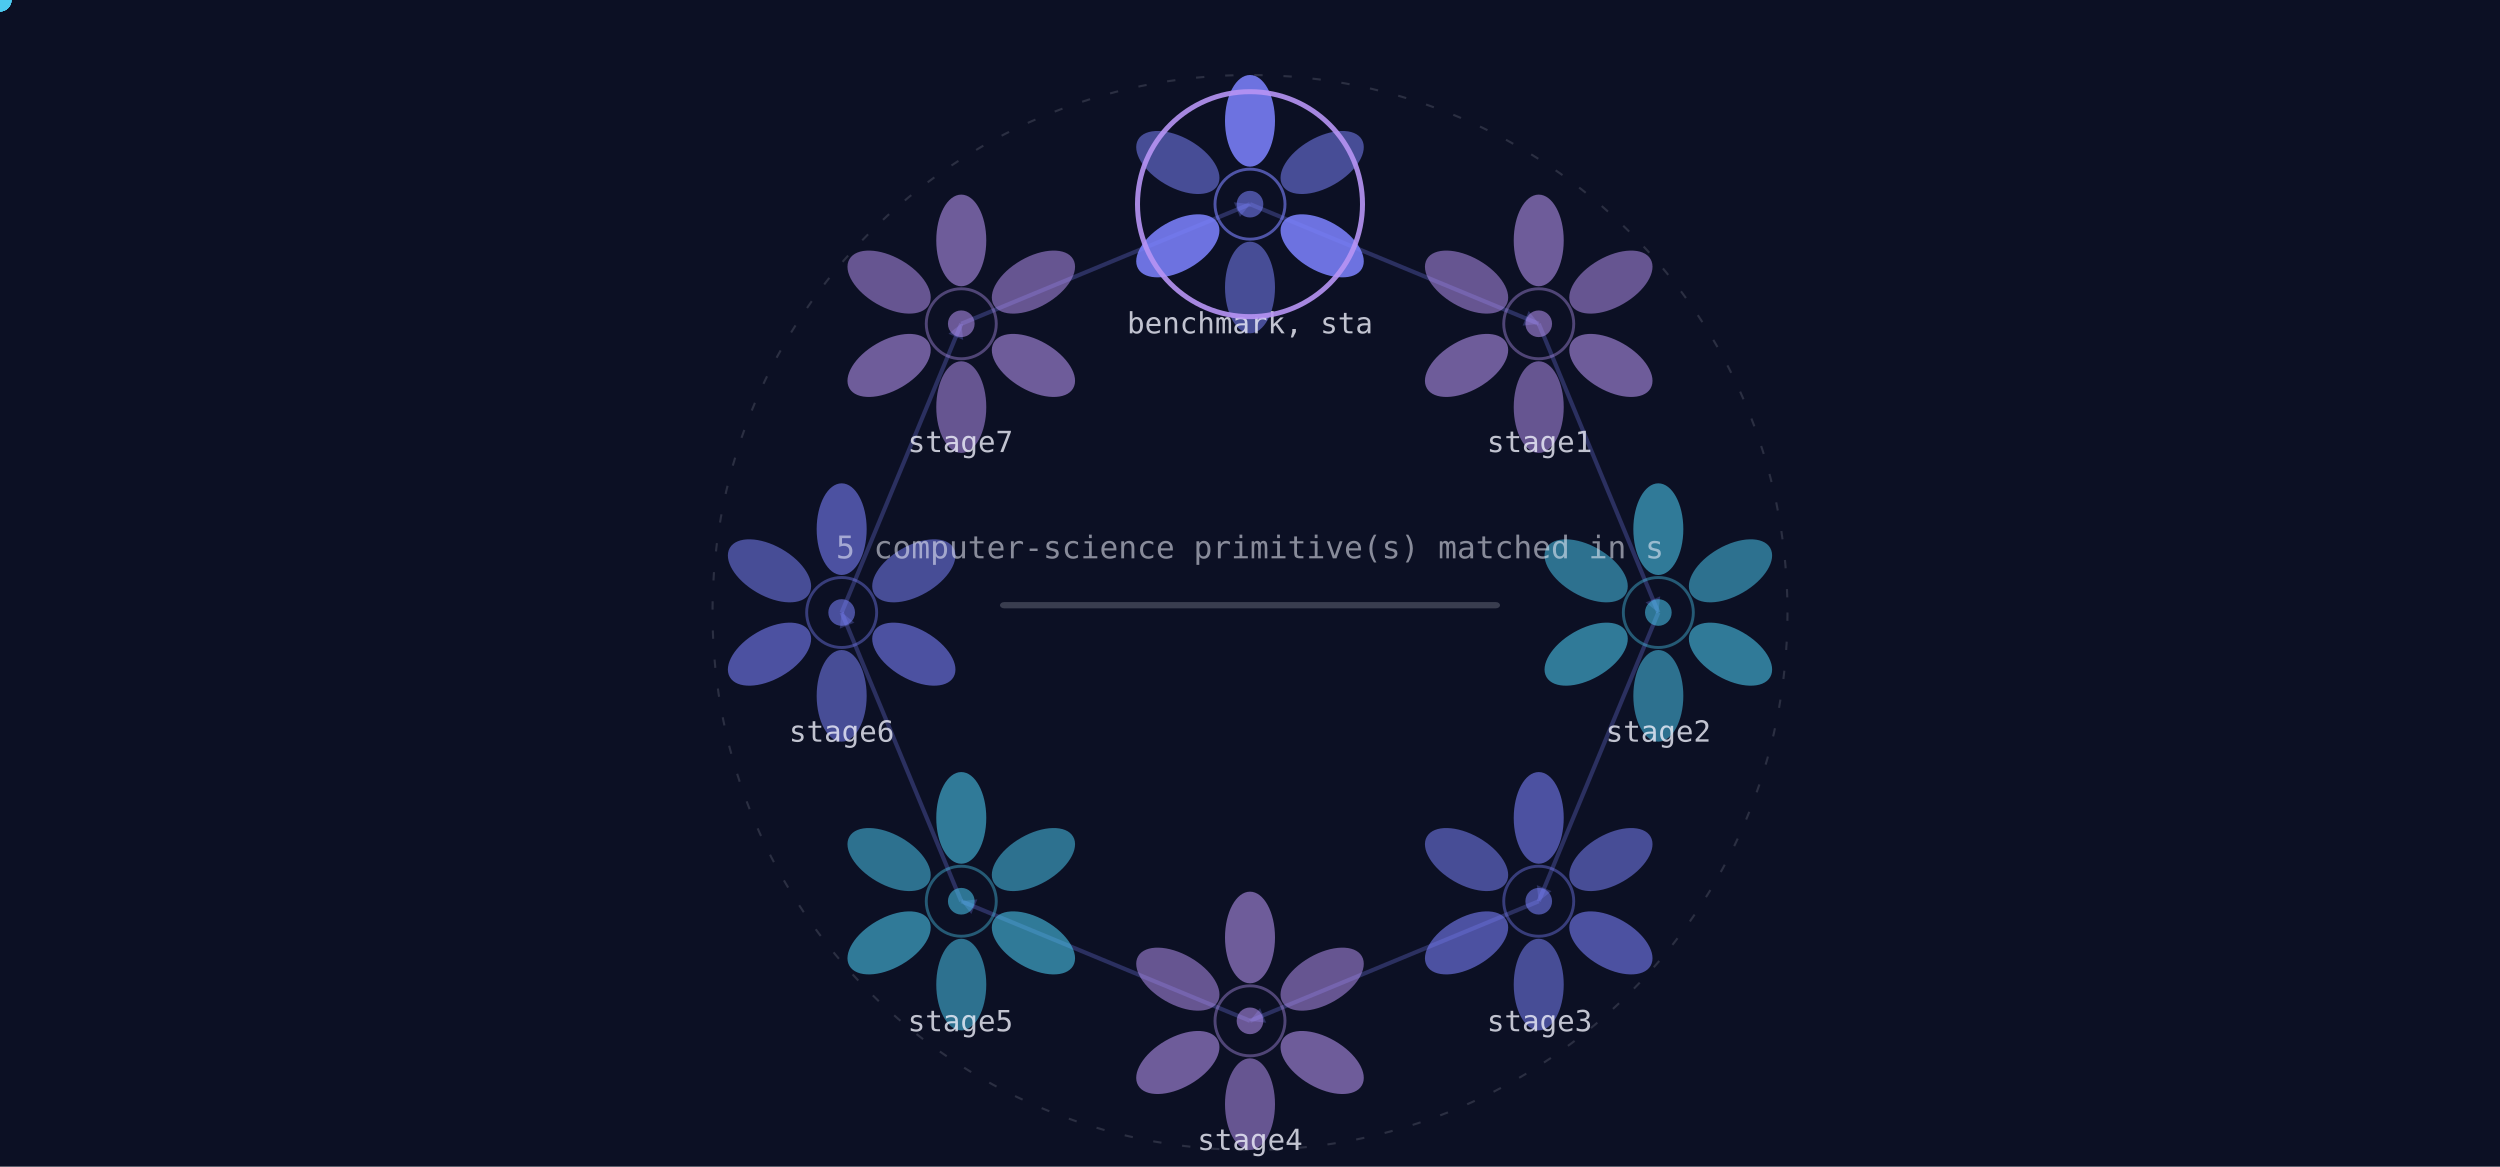
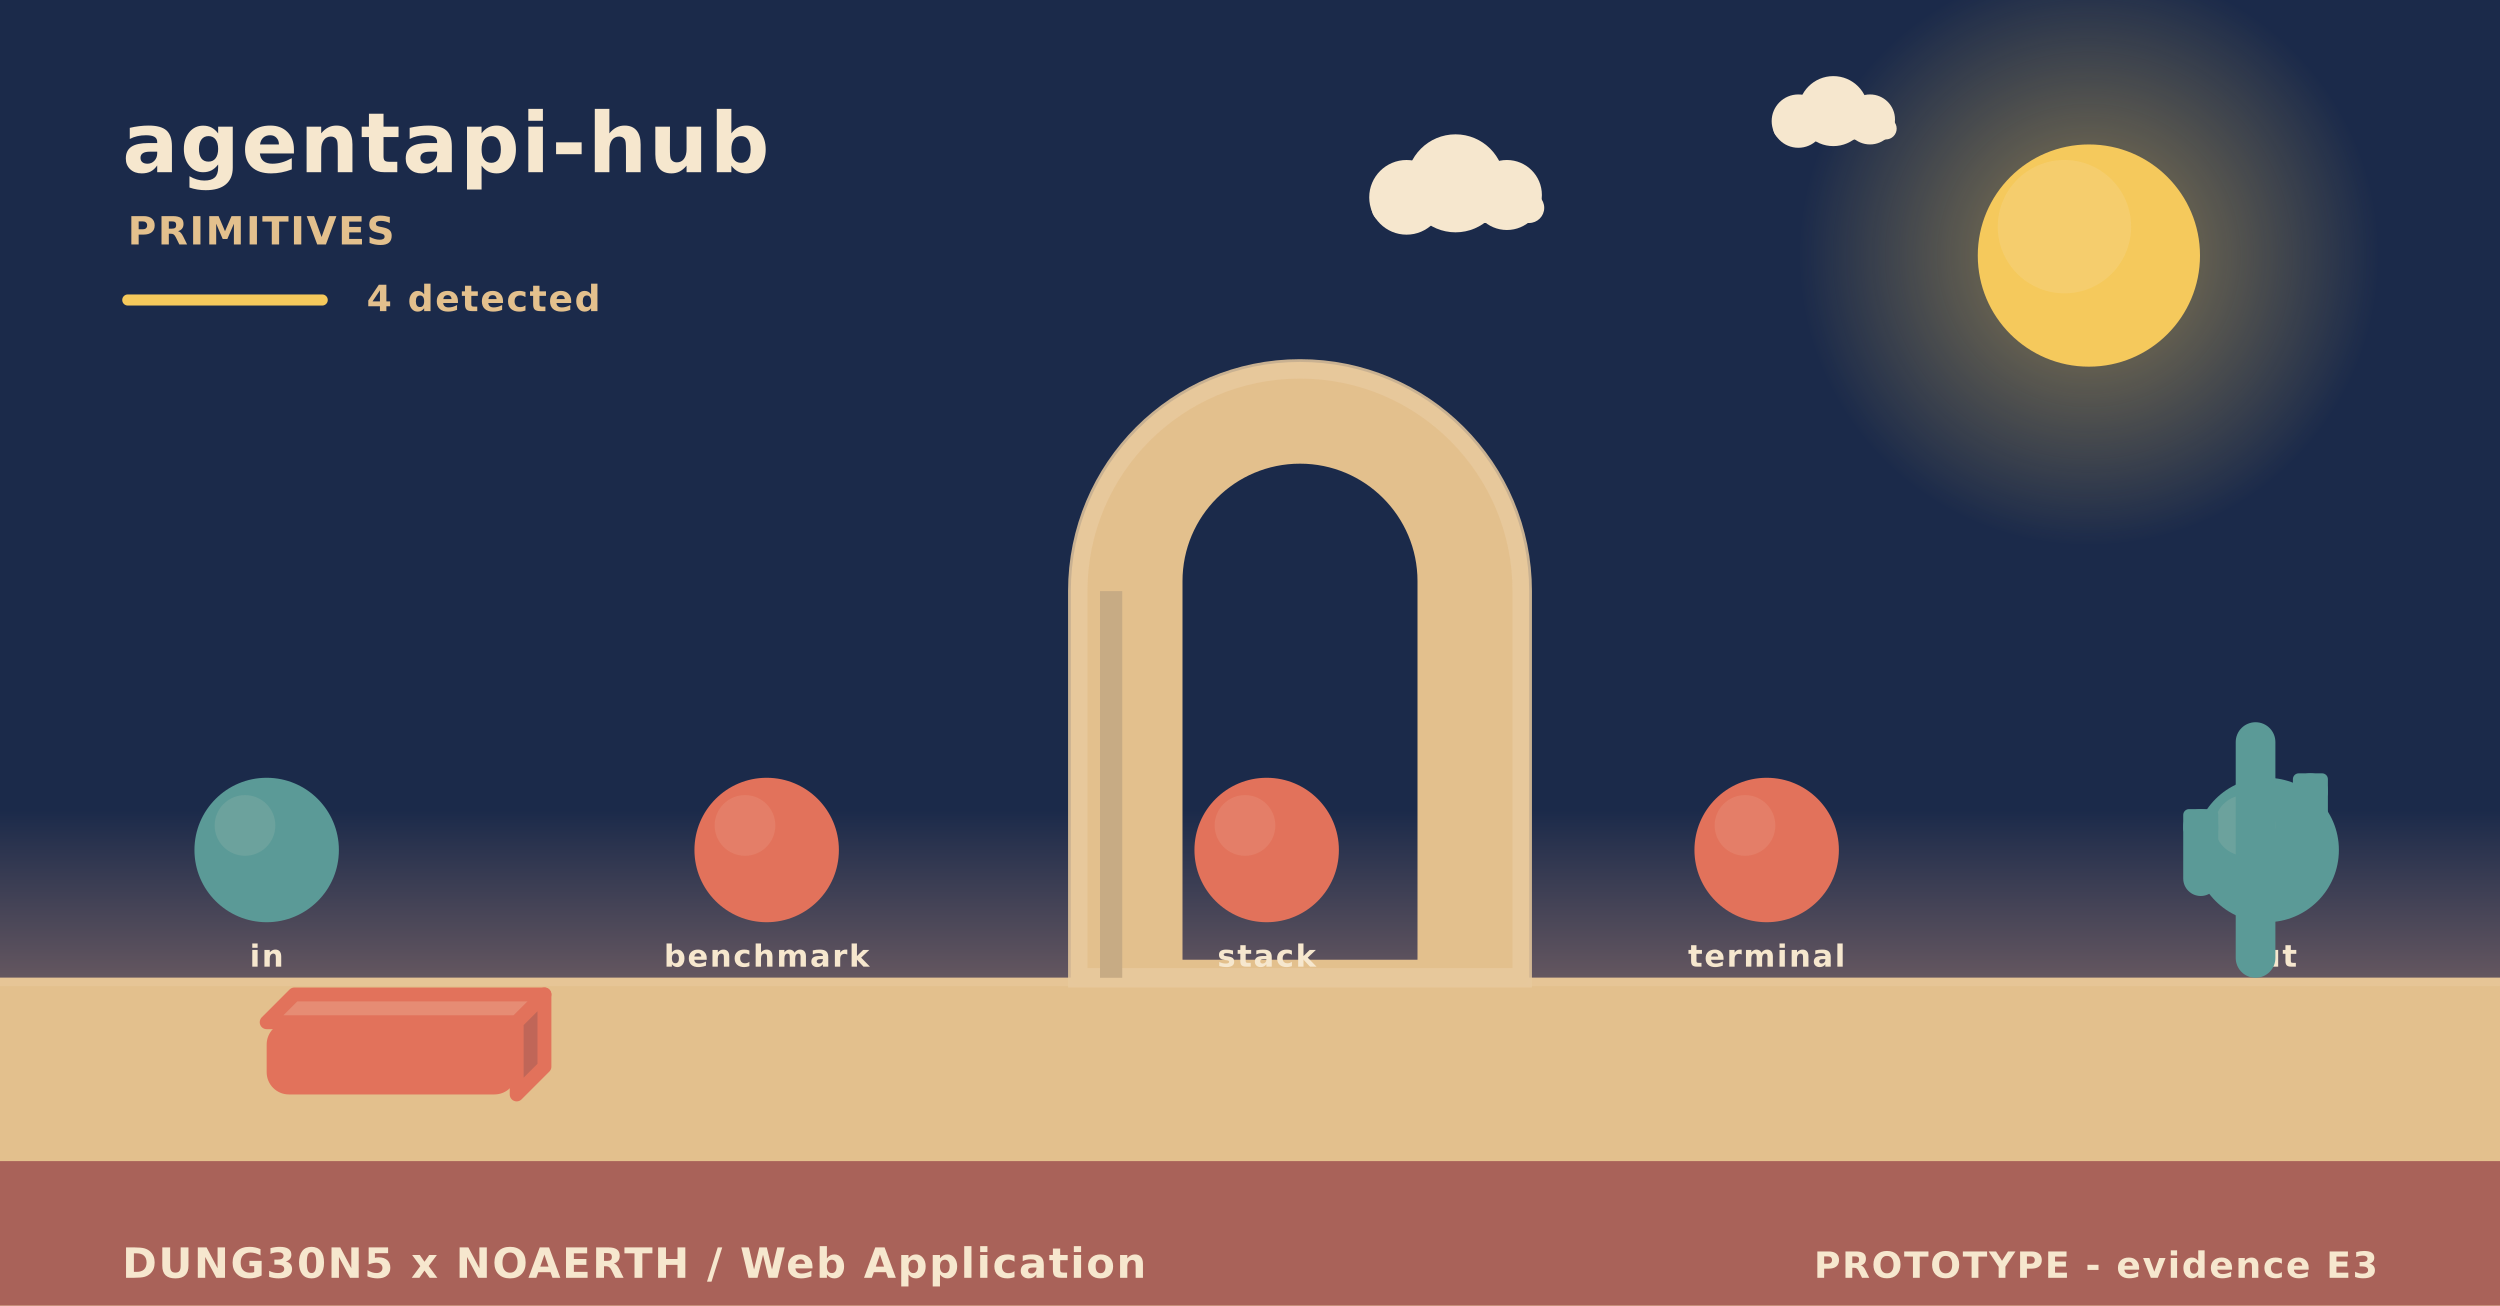
- <svg xmlns="http://www.w3.org/2000/svg" viewBox="0 0 1200 560" width="1200" height="560" role="img" aria-label="agentapi-hub state machine">
-   <rect width="1200" height="560" fill="#0c1024" />
-   <defs>
-     <linearGradient id="gs" x1="0" y1="0" x2="1" y2="1">
-       <stop offset="0%" stop-color="#7c83ff" />
-       <stop offset="100%" stop-color="#b794f4" />
-     </linearGradient>
-   </defs>
-   <circle cx="600.00" cy="294.00" r="258.00" fill="none" stroke="rgba(238,240,251,0.140)" stroke-width="1.00" opacity="1.00" stroke-dasharray="4 10" />
-   <line x1="600.00" y1="98.00" x2="738.59" y2="155.41" stroke="rgba(124,131,255,0.500)" stroke-width="2.00" opacity="0.55" />
-   <polygon points="738.59,155.41 733.76,149.29 730.86,156.32" fill="rgba(124,131,255,0.500)" opacity="0.55" />
-   <g opacity="0.9">
-     <circle cx="0.00" cy="0.00" r="5.50" fill="#4cc9f0" opacity="1.00" />
-     <animateTransform attributeName="transform" type="translate" values="600.00,98.00 738.59,155.41" dur="7.3s" begin="0.0s" repeatCount="indefinite" />
-     <animateTransform attributeName="transform" type="translate" values="738.59,155.41 600.00,98.00" dur="7.3s" begin="3.65s" repeatCount="indefinite" />
+ <svg xmlns="http://www.w3.org/2000/svg" width="900" height="470" viewBox="0 0 900 470" role="img" aria-label="agentapi-hub - how it behaves">
+   <linearGradient id="skys" x1="0" y1="0" x2="0" y2="1">
+     <stop offset="0" stop-color="#1b2a4a" />
+     <stop offset="0.62" stop-color="#1b2a4a" />
+     <stop offset="1" stop-color="#f3ad8a" />
+   </linearGradient>
+   <rect width="900" height="470" fill="url(#skys)" />
+   <radialGradient id="suns">
+     <stop offset="0.35" stop-color="#f5c95c" stop-opacity="0.34" />
+     <stop offset="1" stop-color="#f5c95c" stop-opacity="0" />
+   </radialGradient>
+   <circle cx="752" cy="92" r="104" fill="url(#suns)" />
+   <circle cx="752" cy="92" r="40" fill="#f5c95c" />
+   <circle cx="743.2" cy="81.6" r="24" fill="#f5d27e" opacity="0.5" />
+   <g>
+     <circle cx="524" cy="66" r="17.64" fill="#f6e7ce" />
+     <circle cx="506.36" cy="71.04" r="13.44" fill="#f6e7ce" />
+     <circle cx="542.48" cy="70.2" r="12.6" fill="#f6e7ce" />
+     <rect x="493.76" y="69.36" width="62.16" height="10.92" rx="5.46" fill="#f6e7ce" />
+     <animateTransform attributeName="transform" type="translate" values="0 0;24 0;0 0" dur="36s" begin="0s" repeatCount="indefinite" />
  </g>
-   <line x1="738.59" y1="155.41" x2="796.00" y2="294.00" stroke="rgba(124,131,255,0.500)" stroke-width="2.00" opacity="0.55" />
-   <polygon points="796.00,294.00 796.91,286.26 789.89,289.17" fill="rgba(124,131,255,0.500)" opacity="0.55" />
-   <g opacity="0.9">
-     <circle cx="0.00" cy="0.00" r="5.50" fill="#4cc9f0" opacity="1.00" />
-     <animateTransform attributeName="transform" type="translate" values="738.59,155.41 796.00,294.00" dur="7.3s" begin="0.912s" repeatCount="indefinite" />
-     <animateTransform attributeName="transform" type="translate" values="796.00,294.00 738.59,155.41" dur="7.3s" begin="4.562s" repeatCount="indefinite" />
+   <g>
+     <circle cx="660" cy="40" r="12.6" fill="#f6e7ce" />
+     <circle cx="647.4" cy="43.6" r="9.6" fill="#f6e7ce" />
+     <circle cx="673.2" cy="43" r="9" fill="#f6e7ce" />
+     <rect x="638.4" y="42.4" width="44.4" height="7.8" rx="3.9" fill="#f6e7ce" />
+     <animateTransform attributeName="transform" type="translate" values="0 0;-18 0;0 0" dur="46s" begin="3s" repeatCount="indefinite" />
  </g>
-   <line x1="796.00" y1="294.00" x2="738.59" y2="432.59" stroke="rgba(124,131,255,0.500)" stroke-width="2.00" opacity="0.55" />
-   <polygon points="738.59,432.59 744.71,427.76 737.68,424.86" fill="rgba(124,131,255,0.500)" opacity="0.55" />
-   <g opacity="0.9">
-     <circle cx="0.00" cy="0.00" r="5.50" fill="#4cc9f0" opacity="1.00" />
-     <animateTransform attributeName="transform" type="translate" values="796.00,294.00 738.59,432.59" dur="7.3s" begin="1.825s" repeatCount="indefinite" />
-     <animateTransform attributeName="transform" type="translate" values="738.59,432.59 796.00,294.00" dur="7.3s" begin="5.475s" repeatCount="indefinite" />
+   <rect x="0" y="352" width="900" height="118" fill="#e3c08d" />
+   <rect x="0" y="352" width="900" height="3" fill="#e6c596" />
+   <text x="44" y="62" font-family="Verdana,DejaVu Sans,sans-serif" font-size="30" font-weight="700" letter-spacing="0.6" fill="#f6e7ce" text-anchor="start">agentapi-hub</text>
+   <text x="46" y="88" font-family="Verdana,DejaVu Sans,sans-serif" font-size="14" font-weight="700" letter-spacing="0.6" fill="#e3c08d" text-anchor="start">PRIMITIVES</text>
+   <rect x="44" y="106" width="74" height="4" rx="2" fill="#f5c95c" />
+   <text x="132" y="112" font-family="Verdana,DejaVu Sans,sans-serif" font-size="13" font-weight="700" letter-spacing="0.6" fill="#e3c08d" text-anchor="start">4 detected</text>
+   <path d="M388,352 L388,212.8 A80,80 0 0 1 548,212.8 L548,352 Z M423.2,348 L423.2,209.22 A44.8,44.8 0 0 1 512.8,209.22 L512.8,348 Z" fill="#e3c08d" fill-rule="evenodd" stroke="#e3c08d" stroke-width="5" stroke-linejoin="round" />
+   <path d="M388,352 L388,212.8 A80,80 0 0 1 548,212.8 L548,352 Z" fill="none" stroke="#e8c99d" stroke-width="7" stroke-linecap="round" opacity="0.85" />
+   <rect x="396" y="212.8" width="8" height="139.2" fill="#c7ab84" />
+   <circle cx="96" cy="306" r="26" fill="#5b9a97" />
+   <circle cx="88.2" cy="297.16" r="10.92" fill="#7aa9a2" opacity="0.55" />
+   <text x="96" y="348" font-family="Verdana,DejaVu Sans,sans-serif" font-size="11" font-weight="700" letter-spacing="0.6" fill="#f6e7ce" text-anchor="middle">in</text>
+   <g>
+     <circle cx="276" cy="306" r="26" fill="#e2725b" />
+     <circle cx="268.2" cy="297.16" r="10.92" fill="#e68972" opacity="0.55" />
+     <animate attributeName="opacity" values="0.8;1;0.8" dur="4.6s" begin="0s" repeatCount="indefinite" />
  </g>
-   <line x1="738.59" y1="432.59" x2="600.00" y2="490.00" stroke="rgba(124,131,255,0.500)" stroke-width="2.00" opacity="0.55" />
-   <polygon points="600.00,490.00 607.74,490.91 604.83,483.89" fill="rgba(124,131,255,0.500)" opacity="0.55" />
-   <g opacity="0.9">
-     <circle cx="0.00" cy="0.00" r="5.50" fill="#4cc9f0" opacity="1.00" />
-     <animateTransform attributeName="transform" type="translate" values="738.59,432.59 600.00,490.00" dur="7.3s" begin="2.737s" repeatCount="indefinite" />
-     <animateTransform attributeName="transform" type="translate" values="600.00,490.00 738.59,432.59" dur="7.3s" begin="6.387s" repeatCount="indefinite" />
+   <text x="276" y="348" font-family="Verdana,DejaVu Sans,sans-serif" font-size="11" font-weight="700" letter-spacing="0.6" fill="#f6e7ce" text-anchor="middle">benchmark</text>
+   <g>
+     <circle cx="456" cy="306" r="26" fill="#e2725b" />
+     <circle cx="448.2" cy="297.16" r="10.92" fill="#e68972" opacity="0.55" />
+     <animate attributeName="opacity" values="0.8;1;0.8" dur="5.2s" begin="0s" repeatCount="indefinite" />
  </g>
-   <line x1="600.00" y1="490.00" x2="461.41" y2="432.59" stroke="rgba(124,131,255,0.500)" stroke-width="2.00" opacity="0.55" />
-   <polygon points="461.41,432.59 466.24,438.71 469.14,431.68" fill="rgba(124,131,255,0.500)" opacity="0.55" />
-   <g opacity="0.9">
-     <circle cx="0.00" cy="0.00" r="5.50" fill="#4cc9f0" opacity="1.00" />
-     <animateTransform attributeName="transform" type="translate" values="600.00,490.00 461.41,432.59" dur="7.3s" begin="3.65s" repeatCount="indefinite" />
-     <animateTransform attributeName="transform" type="translate" values="461.41,432.59 600.00,490.00" dur="7.3s" begin="7.3s" repeatCount="indefinite" />
+   <text x="456" y="348" font-family="Verdana,DejaVu Sans,sans-serif" font-size="11" font-weight="700" letter-spacing="0.6" fill="#f6e7ce" text-anchor="middle">stack</text>
+   <g>
+     <circle cx="636" cy="306" r="26" fill="#e2725b" />
+     <circle cx="628.2" cy="297.16" r="10.92" fill="#e68972" opacity="0.55" />
+     <animate attributeName="opacity" values="0.8;1;0.8" dur="5.8s" begin="0s" repeatCount="indefinite" />
  </g>
-   <line x1="461.41" y1="432.59" x2="404.00" y2="294.00" stroke="rgba(124,131,255,0.500)" stroke-width="2.00" opacity="0.55" />
-   <polygon points="404.00,294.00 403.09,301.74 410.11,298.83" fill="rgba(124,131,255,0.500)" opacity="0.55" />
-   <g opacity="0.9">
-     <circle cx="0.00" cy="0.00" r="5.50" fill="#4cc9f0" opacity="1.00" />
-     <animateTransform attributeName="transform" type="translate" values="461.41,432.59 404.00,294.00" dur="7.3s" begin="4.562s" repeatCount="indefinite" />
-     <animateTransform attributeName="transform" type="translate" values="404.00,294.00 461.41,432.59" dur="7.3s" begin="8.213s" repeatCount="indefinite" />
-   </g>
-   <line x1="404.00" y1="294.00" x2="461.41" y2="155.41" stroke="rgba(124,131,255,0.500)" stroke-width="2.00" opacity="0.55" />
-   <polygon points="461.41,155.41 455.29,160.24 462.32,163.14" fill="rgba(124,131,255,0.500)" opacity="0.55" />
-   <g opacity="0.9">
-     <circle cx="0.00" cy="0.00" r="5.50" fill="#4cc9f0" opacity="1.00" />
-     <animateTransform attributeName="transform" type="translate" values="404.00,294.00 461.41,155.41" dur="7.3s" begin="5.475s" repeatCount="indefinite" />
-     <animateTransform attributeName="transform" type="translate" values="461.41,155.41 404.00,294.00" dur="7.3s" begin="9.125s" repeatCount="indefinite" />
-   </g>
-   <line x1="461.41" y1="155.41" x2="600.00" y2="98.00" stroke="rgba(124,131,255,0.500)" stroke-width="2.00" opacity="0.55" />
-   <polygon points="600.00,98.00 592.26,97.09 595.17,104.11" fill="rgba(124,131,255,0.500)" opacity="0.55" />
-   <g opacity="0.9">
-     <circle cx="0.00" cy="0.00" r="5.50" fill="#4cc9f0" opacity="1.00" />
-     <animateTransform attributeName="transform" type="translate" values="461.41,155.41 600.00,98.00" dur="7.3s" begin="6.388s" repeatCount="indefinite" />
-     <animateTransform attributeName="transform" type="translate" values="600.00,98.00 461.41,155.41" dur="7.3s" begin="10.037s" repeatCount="indefinite" />
-   </g>
-   <ellipse cx="600.00" cy="58.00" rx="12.00" ry="22.00" fill="rgba(124,131,255,0.900)" opacity="0.95" transform="rotate(0.0 600.00 58.00)" />
-   <ellipse cx="634.64" cy="78.00" rx="12.00" ry="22.00" fill="rgba(124,131,255,0.550)" opacity="0.95" transform="rotate(60.0 634.64 78.00)" />
-   <ellipse cx="634.64" cy="118.00" rx="12.00" ry="22.00" fill="rgba(124,131,255,0.900)" opacity="0.95" transform="rotate(120.0 634.64 118.00)" />
-   <ellipse cx="600.00" cy="138.00" rx="12.00" ry="22.00" fill="rgba(124,131,255,0.550)" opacity="0.95" transform="rotate(180.0 600.00 138.00)" />
-   <ellipse cx="565.36" cy="118.00" rx="12.00" ry="22.00" fill="rgba(124,131,255,0.900)" opacity="0.95" transform="rotate(240.0 565.36 118.00)" />
-   <ellipse cx="565.36" cy="78.00" rx="12.00" ry="22.00" fill="rgba(124,131,255,0.550)" opacity="0.95" transform="rotate(300.0 565.36 78.00)" />
-   <circle cx="600.00" cy="98.00" r="16.80" fill="none" stroke="rgba(124,131,255,0.900)" stroke-width="1.40" opacity="0.66" />
-   <circle cx="600.00" cy="98.00" r="6.40" fill="rgba(124,131,255,0.550)" opacity="1.00" />
-   <text x="600" y="160" font-family="ui-monospace,Menlo,monospace" font-size="14" fill="rgba(238,240,251,0.800)" text-anchor="middle">benchmark, sta</text>
-   <g>
-     <circle cx="600.00" cy="98.00" r="54.00" fill="none" stroke="#b794f4" stroke-width="2.40" opacity="0.90" />
-     <animate attributeName="opacity" values="0.25;1.0;0.25" dur="14.6s" begin="0.0s" repeatCount="indefinite" />
-   </g>
-   <ellipse cx="738.59" cy="115.41" rx="12.00" ry="22.00" fill="rgba(183,148,244,0.600)" opacity="0.95" transform="rotate(0.0 738.59 115.41)" />
-   <ellipse cx="773.23" cy="135.41" rx="12.00" ry="22.00" fill="rgba(183,148,244,0.550)" opacity="0.95" transform="rotate(60.0 773.23 135.41)" />
-   <ellipse cx="773.23" cy="175.41" rx="12.00" ry="22.00" fill="rgba(183,148,244,0.600)" opacity="0.95" transform="rotate(120.0 773.23 175.41)" />
-   <ellipse cx="738.59" cy="195.41" rx="12.00" ry="22.00" fill="rgba(183,148,244,0.550)" opacity="0.95" transform="rotate(180.0 738.59 195.41)" />
-   <ellipse cx="703.95" cy="175.41" rx="12.00" ry="22.00" fill="rgba(183,148,244,0.600)" opacity="0.95" transform="rotate(240.0 703.95 175.41)" />
-   <ellipse cx="703.95" cy="135.41" rx="12.00" ry="22.00" fill="rgba(183,148,244,0.550)" opacity="0.95" transform="rotate(300.0 703.95 135.41)" />
-   <circle cx="738.59" cy="155.41" r="16.80" fill="none" stroke="rgba(183,148,244,0.600)" stroke-width="1.40" opacity="0.66" />
-   <circle cx="738.59" cy="155.41" r="6.40" fill="rgba(183,148,244,0.550)" opacity="1.00" />
-   <text x="739" y="217" font-family="ui-monospace,Menlo,monospace" font-size="14" fill="rgba(238,240,251,0.800)" text-anchor="middle">stage1</text>
-   <ellipse cx="796.00" cy="254.00" rx="12.00" ry="22.00" fill="rgba(76,201,240,0.600)" opacity="0.95" transform="rotate(0.0 796.00 254.00)" />
-   <ellipse cx="830.64" cy="274.00" rx="12.00" ry="22.00" fill="rgba(76,201,240,0.550)" opacity="0.95" transform="rotate(60.0 830.64 274.00)" />
-   <ellipse cx="830.64" cy="314.00" rx="12.00" ry="22.00" fill="rgba(76,201,240,0.600)" opacity="0.95" transform="rotate(120.0 830.64 314.00)" />
-   <ellipse cx="796.00" cy="334.00" rx="12.00" ry="22.00" fill="rgba(76,201,240,0.550)" opacity="0.95" transform="rotate(180.0 796.00 334.00)" />
-   <ellipse cx="761.36" cy="314.00" rx="12.00" ry="22.00" fill="rgba(76,201,240,0.600)" opacity="0.95" transform="rotate(240.0 761.36 314.00)" />
-   <ellipse cx="761.36" cy="274.00" rx="12.00" ry="22.00" fill="rgba(76,201,240,0.550)" opacity="0.95" transform="rotate(300.0 761.36 274.00)" />
-   <circle cx="796.00" cy="294.00" r="16.80" fill="none" stroke="rgba(76,201,240,0.600)" stroke-width="1.40" opacity="0.66" />
-   <circle cx="796.00" cy="294.00" r="6.40" fill="rgba(76,201,240,0.550)" opacity="1.00" />
-   <text x="796" y="356" font-family="ui-monospace,Menlo,monospace" font-size="14" fill="rgba(238,240,251,0.800)" text-anchor="middle">stage2</text>
-   <ellipse cx="738.59" cy="392.59" rx="12.00" ry="22.00" fill="rgba(124,131,255,0.600)" opacity="0.95" transform="rotate(0.0 738.59 392.59)" />
-   <ellipse cx="773.23" cy="412.59" rx="12.00" ry="22.00" fill="rgba(124,131,255,0.550)" opacity="0.95" transform="rotate(60.0 773.23 412.59)" />
-   <ellipse cx="773.23" cy="452.59" rx="12.00" ry="22.00" fill="rgba(124,131,255,0.600)" opacity="0.95" transform="rotate(120.0 773.23 452.59)" />
-   <ellipse cx="738.59" cy="472.59" rx="12.00" ry="22.00" fill="rgba(124,131,255,0.550)" opacity="0.95" transform="rotate(180.0 738.59 472.59)" />
-   <ellipse cx="703.95" cy="452.59" rx="12.00" ry="22.00" fill="rgba(124,131,255,0.600)" opacity="0.95" transform="rotate(240.0 703.95 452.59)" />
-   <ellipse cx="703.95" cy="412.59" rx="12.00" ry="22.00" fill="rgba(124,131,255,0.550)" opacity="0.95" transform="rotate(300.0 703.95 412.59)" />
-   <circle cx="738.59" cy="432.59" r="16.80" fill="none" stroke="rgba(124,131,255,0.600)" stroke-width="1.40" opacity="0.66" />
-   <circle cx="738.59" cy="432.59" r="6.40" fill="rgba(124,131,255,0.550)" opacity="1.00" />
-   <text x="739" y="495" font-family="ui-monospace,Menlo,monospace" font-size="14" fill="rgba(238,240,251,0.800)" text-anchor="middle">stage3</text>
-   <ellipse cx="600.00" cy="450.00" rx="12.00" ry="22.00" fill="rgba(183,148,244,0.600)" opacity="0.95" transform="rotate(0.0 600.00 450.00)" />
-   <ellipse cx="634.64" cy="470.00" rx="12.00" ry="22.00" fill="rgba(183,148,244,0.550)" opacity="0.95" transform="rotate(60.0 634.64 470.00)" />
-   <ellipse cx="634.64" cy="510.00" rx="12.00" ry="22.00" fill="rgba(183,148,244,0.600)" opacity="0.95" transform="rotate(120.0 634.64 510.00)" />
-   <ellipse cx="600.00" cy="530.00" rx="12.00" ry="22.00" fill="rgba(183,148,244,0.550)" opacity="0.95" transform="rotate(180.0 600.00 530.00)" />
-   <ellipse cx="565.36" cy="510.00" rx="12.00" ry="22.00" fill="rgba(183,148,244,0.600)" opacity="0.95" transform="rotate(240.0 565.36 510.00)" />
-   <ellipse cx="565.36" cy="470.00" rx="12.00" ry="22.00" fill="rgba(183,148,244,0.550)" opacity="0.95" transform="rotate(300.0 565.36 470.00)" />
-   <circle cx="600.00" cy="490.00" r="16.80" fill="none" stroke="rgba(183,148,244,0.600)" stroke-width="1.40" opacity="0.66" />
-   <circle cx="600.00" cy="490.00" r="6.40" fill="rgba(183,148,244,0.550)" opacity="1.00" />
-   <text x="600" y="552" font-family="ui-monospace,Menlo,monospace" font-size="14" fill="rgba(238,240,251,0.800)" text-anchor="middle">stage4</text>
-   <ellipse cx="461.41" cy="392.59" rx="12.00" ry="22.00" fill="rgba(76,201,240,0.600)" opacity="0.95" transform="rotate(0.0 461.41 392.59)" />
-   <ellipse cx="496.05" cy="412.59" rx="12.00" ry="22.00" fill="rgba(76,201,240,0.550)" opacity="0.95" transform="rotate(60.0 496.05 412.59)" />
-   <ellipse cx="496.05" cy="452.59" rx="12.00" ry="22.00" fill="rgba(76,201,240,0.600)" opacity="0.95" transform="rotate(120.0 496.05 452.59)" />
-   <ellipse cx="461.41" cy="472.59" rx="12.00" ry="22.00" fill="rgba(76,201,240,0.550)" opacity="0.95" transform="rotate(180.0 461.41 472.59)" />
-   <ellipse cx="426.77" cy="452.59" rx="12.00" ry="22.00" fill="rgba(76,201,240,0.600)" opacity="0.95" transform="rotate(240.0 426.77 452.59)" />
-   <ellipse cx="426.77" cy="412.59" rx="12.00" ry="22.00" fill="rgba(76,201,240,0.550)" opacity="0.95" transform="rotate(300.0 426.77 412.59)" />
-   <circle cx="461.41" cy="432.59" r="16.80" fill="none" stroke="rgba(76,201,240,0.600)" stroke-width="1.40" opacity="0.66" />
-   <circle cx="461.41" cy="432.59" r="6.40" fill="rgba(76,201,240,0.550)" opacity="1.00" />
-   <text x="461" y="495" font-family="ui-monospace,Menlo,monospace" font-size="14" fill="rgba(238,240,251,0.800)" text-anchor="middle">stage5</text>
-   <ellipse cx="404.00" cy="254.00" rx="12.00" ry="22.00" fill="rgba(124,131,255,0.600)" opacity="0.95" transform="rotate(0.0 404.00 254.00)" />
-   <ellipse cx="438.64" cy="274.00" rx="12.00" ry="22.00" fill="rgba(124,131,255,0.550)" opacity="0.95" transform="rotate(60.0 438.64 274.00)" />
-   <ellipse cx="438.64" cy="314.00" rx="12.00" ry="22.00" fill="rgba(124,131,255,0.600)" opacity="0.95" transform="rotate(120.0 438.64 314.00)" />
-   <ellipse cx="404.00" cy="334.00" rx="12.00" ry="22.00" fill="rgba(124,131,255,0.550)" opacity="0.95" transform="rotate(180.0 404.00 334.00)" />
-   <ellipse cx="369.36" cy="314.00" rx="12.00" ry="22.00" fill="rgba(124,131,255,0.600)" opacity="0.95" transform="rotate(240.0 369.36 314.00)" />
-   <ellipse cx="369.36" cy="274.00" rx="12.00" ry="22.00" fill="rgba(124,131,255,0.550)" opacity="0.95" transform="rotate(300.0 369.36 274.00)" />
-   <circle cx="404.00" cy="294.00" r="16.80" fill="none" stroke="rgba(124,131,255,0.600)" stroke-width="1.40" opacity="0.66" />
-   <circle cx="404.00" cy="294.00" r="6.40" fill="rgba(124,131,255,0.550)" opacity="1.00" />
-   <text x="404" y="356" font-family="ui-monospace,Menlo,monospace" font-size="14" fill="rgba(238,240,251,0.800)" text-anchor="middle">stage6</text>
-   <ellipse cx="461.41" cy="115.41" rx="12.00" ry="22.00" fill="rgba(183,148,244,0.600)" opacity="0.95" transform="rotate(0.0 461.41 115.41)" />
-   <ellipse cx="496.05" cy="135.41" rx="12.00" ry="22.00" fill="rgba(183,148,244,0.550)" opacity="0.95" transform="rotate(60.0 496.05 135.41)" />
-   <ellipse cx="496.05" cy="175.41" rx="12.00" ry="22.00" fill="rgba(183,148,244,0.600)" opacity="0.95" transform="rotate(120.0 496.05 175.41)" />
-   <ellipse cx="461.41" cy="195.41" rx="12.00" ry="22.00" fill="rgba(183,148,244,0.550)" opacity="0.95" transform="rotate(180.0 461.41 195.41)" />
-   <ellipse cx="426.77" cy="175.41" rx="12.00" ry="22.00" fill="rgba(183,148,244,0.600)" opacity="0.95" transform="rotate(240.0 426.77 175.41)" />
-   <ellipse cx="426.77" cy="135.41" rx="12.00" ry="22.00" fill="rgba(183,148,244,0.550)" opacity="0.95" transform="rotate(300.0 426.77 135.41)" />
-   <circle cx="461.41" cy="155.41" r="16.80" fill="none" stroke="rgba(183,148,244,0.600)" stroke-width="1.40" opacity="0.66" />
-   <circle cx="461.41" cy="155.41" r="6.40" fill="rgba(183,148,244,0.550)" opacity="1.00" />
-   <text x="461" y="217" font-family="ui-monospace,Menlo,monospace" font-size="14" fill="rgba(238,240,251,0.800)" text-anchor="middle">stage7</text>
-   <rect x="480.00" y="289.00" width="240.00" height="3.00" rx="2.00" fill="rgba(238,240,251,0.200)" opacity="1.00" />
-   <text x="600" y="268" font-family="ui-monospace,Menlo,monospace" font-size="15" fill="rgba(238,240,251,0.550)" text-anchor="middle">5 computer-science primitive(s) matched in s</text>
+   <text x="636" y="348" font-family="Verdana,DejaVu Sans,sans-serif" font-size="11" font-weight="700" letter-spacing="0.6" fill="#f6e7ce" text-anchor="middle">terminal</text>
+   <circle cx="816" cy="306" r="26" fill="#5b9a97" />
+   <circle cx="808.2" cy="297.16" r="10.92" fill="#7aa9a2" opacity="0.55" />
+   <text x="816" y="348" font-family="Verdana,DejaVu Sans,sans-serif" font-size="11" font-weight="700" letter-spacing="0.6" fill="#f6e7ce" text-anchor="middle">out</text>
+   <path d="M96,368 L186,368 L196,358 L106,358 Z" fill="#e68c74" stroke="#e2725b" stroke-width="5" stroke-linejoin="round" />
+   <path d="M186,368 L196,358 L196,384 L186,394 Z" fill="#c06658" stroke="#e2725b" stroke-width="5" stroke-linejoin="round" />
+   <rect x="96" y="368" width="90" height="26" rx="8" fill="#e2725b" />
+   <rect x="804.86" y="260" width="14.28" height="92" rx="7.14" fill="#5b9a97" />
+   <rect x="785.96" y="291.28" width="12.6" height="31.28" rx="6.3" fill="#5b9a97" />
+   <rect x="785.96" y="291.28" width="12.6" height="9.2" rx="2.1" fill="#5b9a97" />
+   <rect x="825.44" y="278.4" width="12.6" height="31.28" rx="6.3" fill="#5b9a97" />
+   <rect x="825.44" y="278.4" width="12.6" height="9.2" rx="2.1" fill="#5b9a97" />
+   <rect x="0" y="418" width="900" height="52" rx="0" fill="#a65c56" opacity="0.94" />
+   <text x="44" y="460" font-family="Verdana,DejaVu Sans,sans-serif" font-size="15" font-weight="700" letter-spacing="0.6" fill="#f6e7ce" text-anchor="start">DUNG30N5 x NOAERTH  /  Web Application</text>
+   <text x="856" y="460" font-family="Verdana,DejaVu Sans,sans-serif" font-size="13" font-weight="700" letter-spacing="0.6" fill="#f6e7ce" text-anchor="end">PROTOTYPE  -  evidence E3</text>
</svg>
